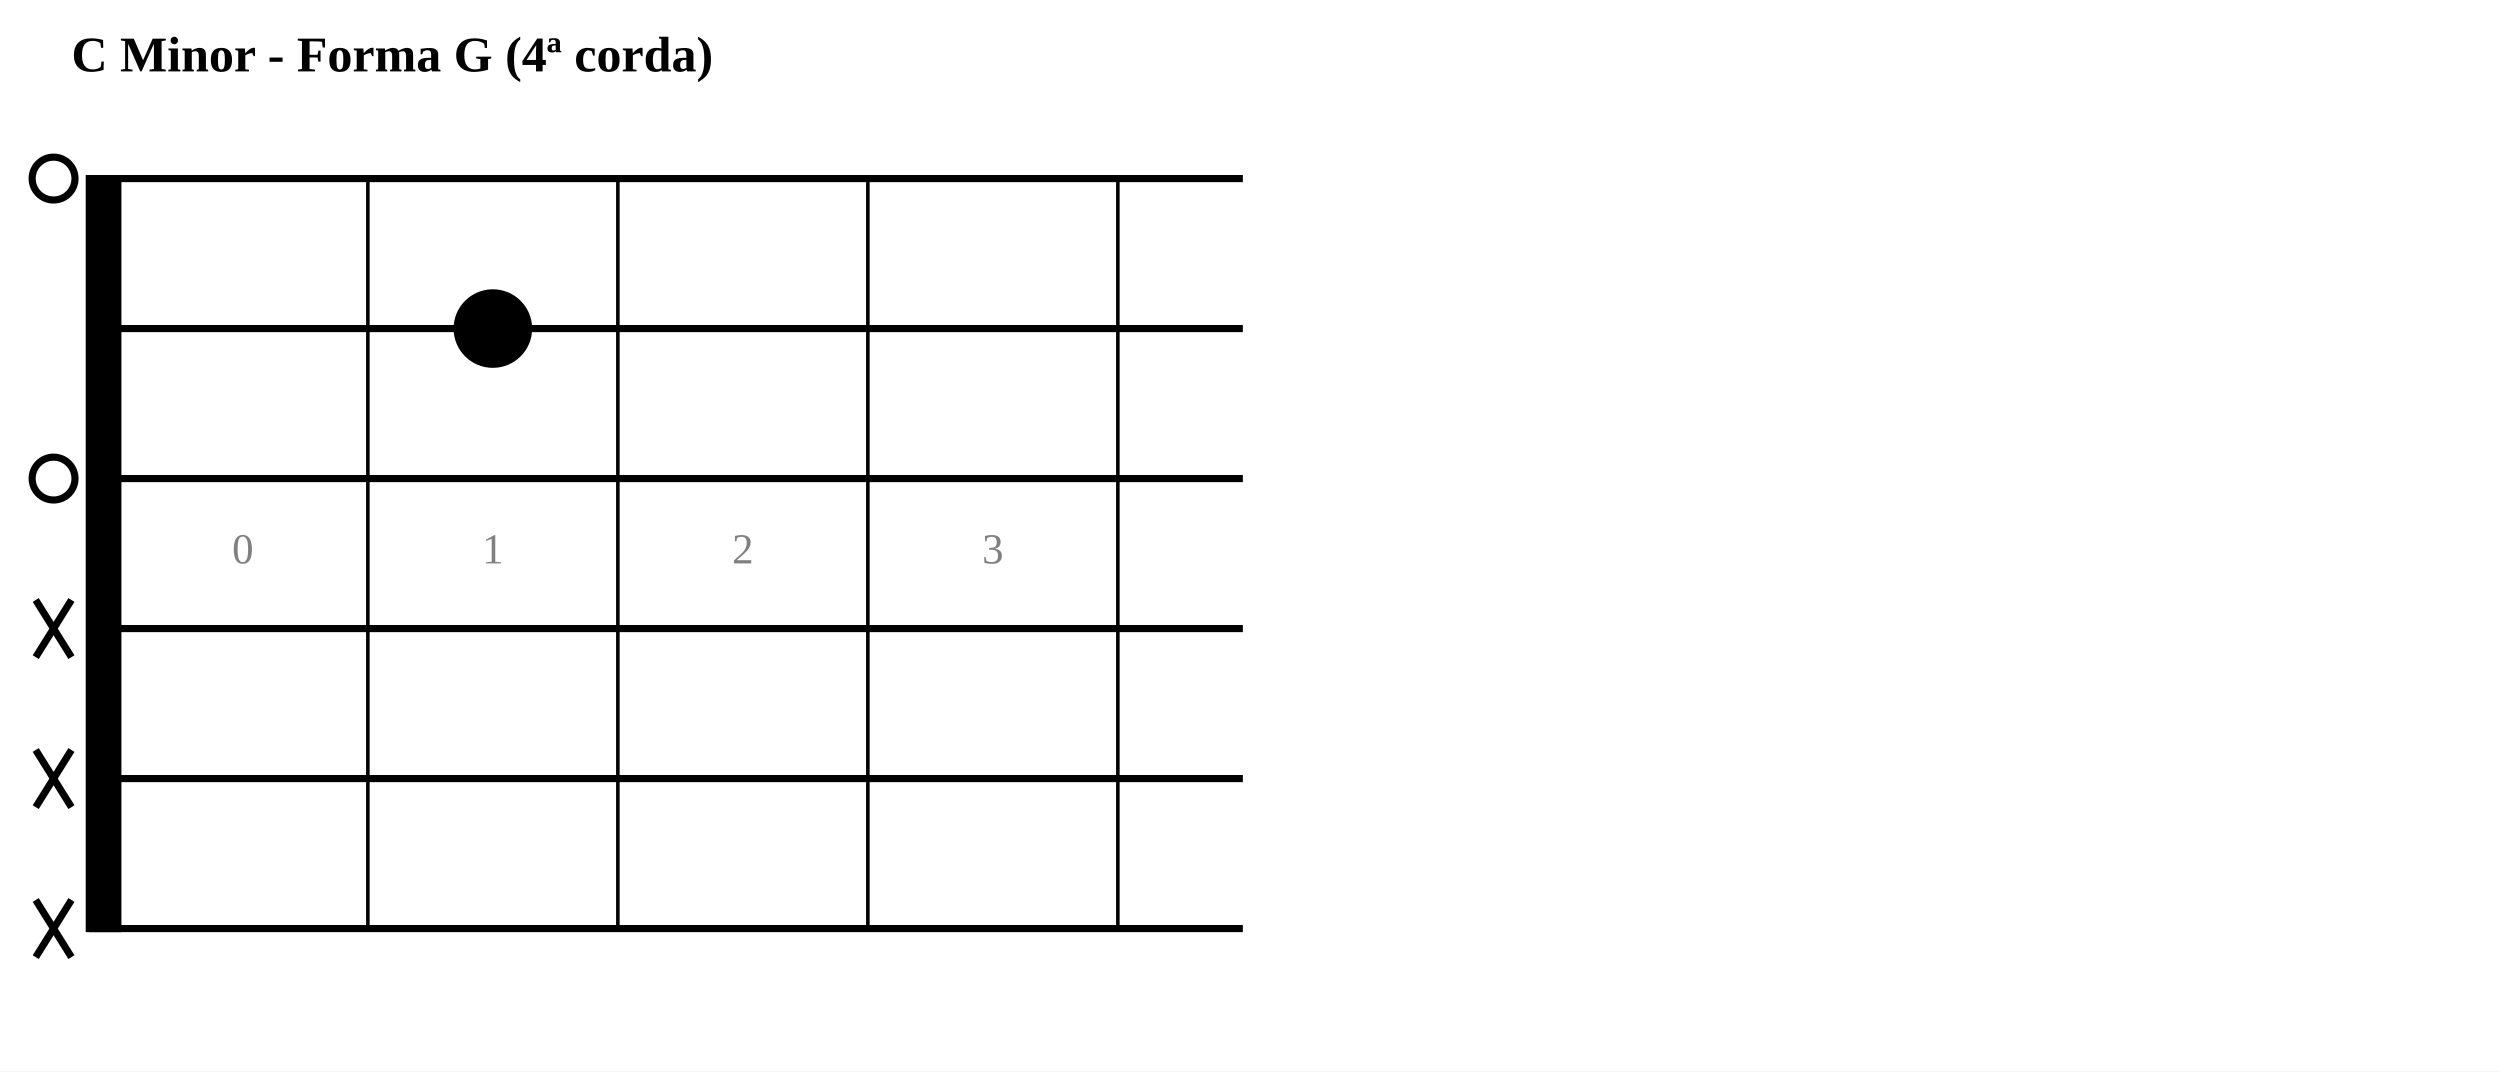
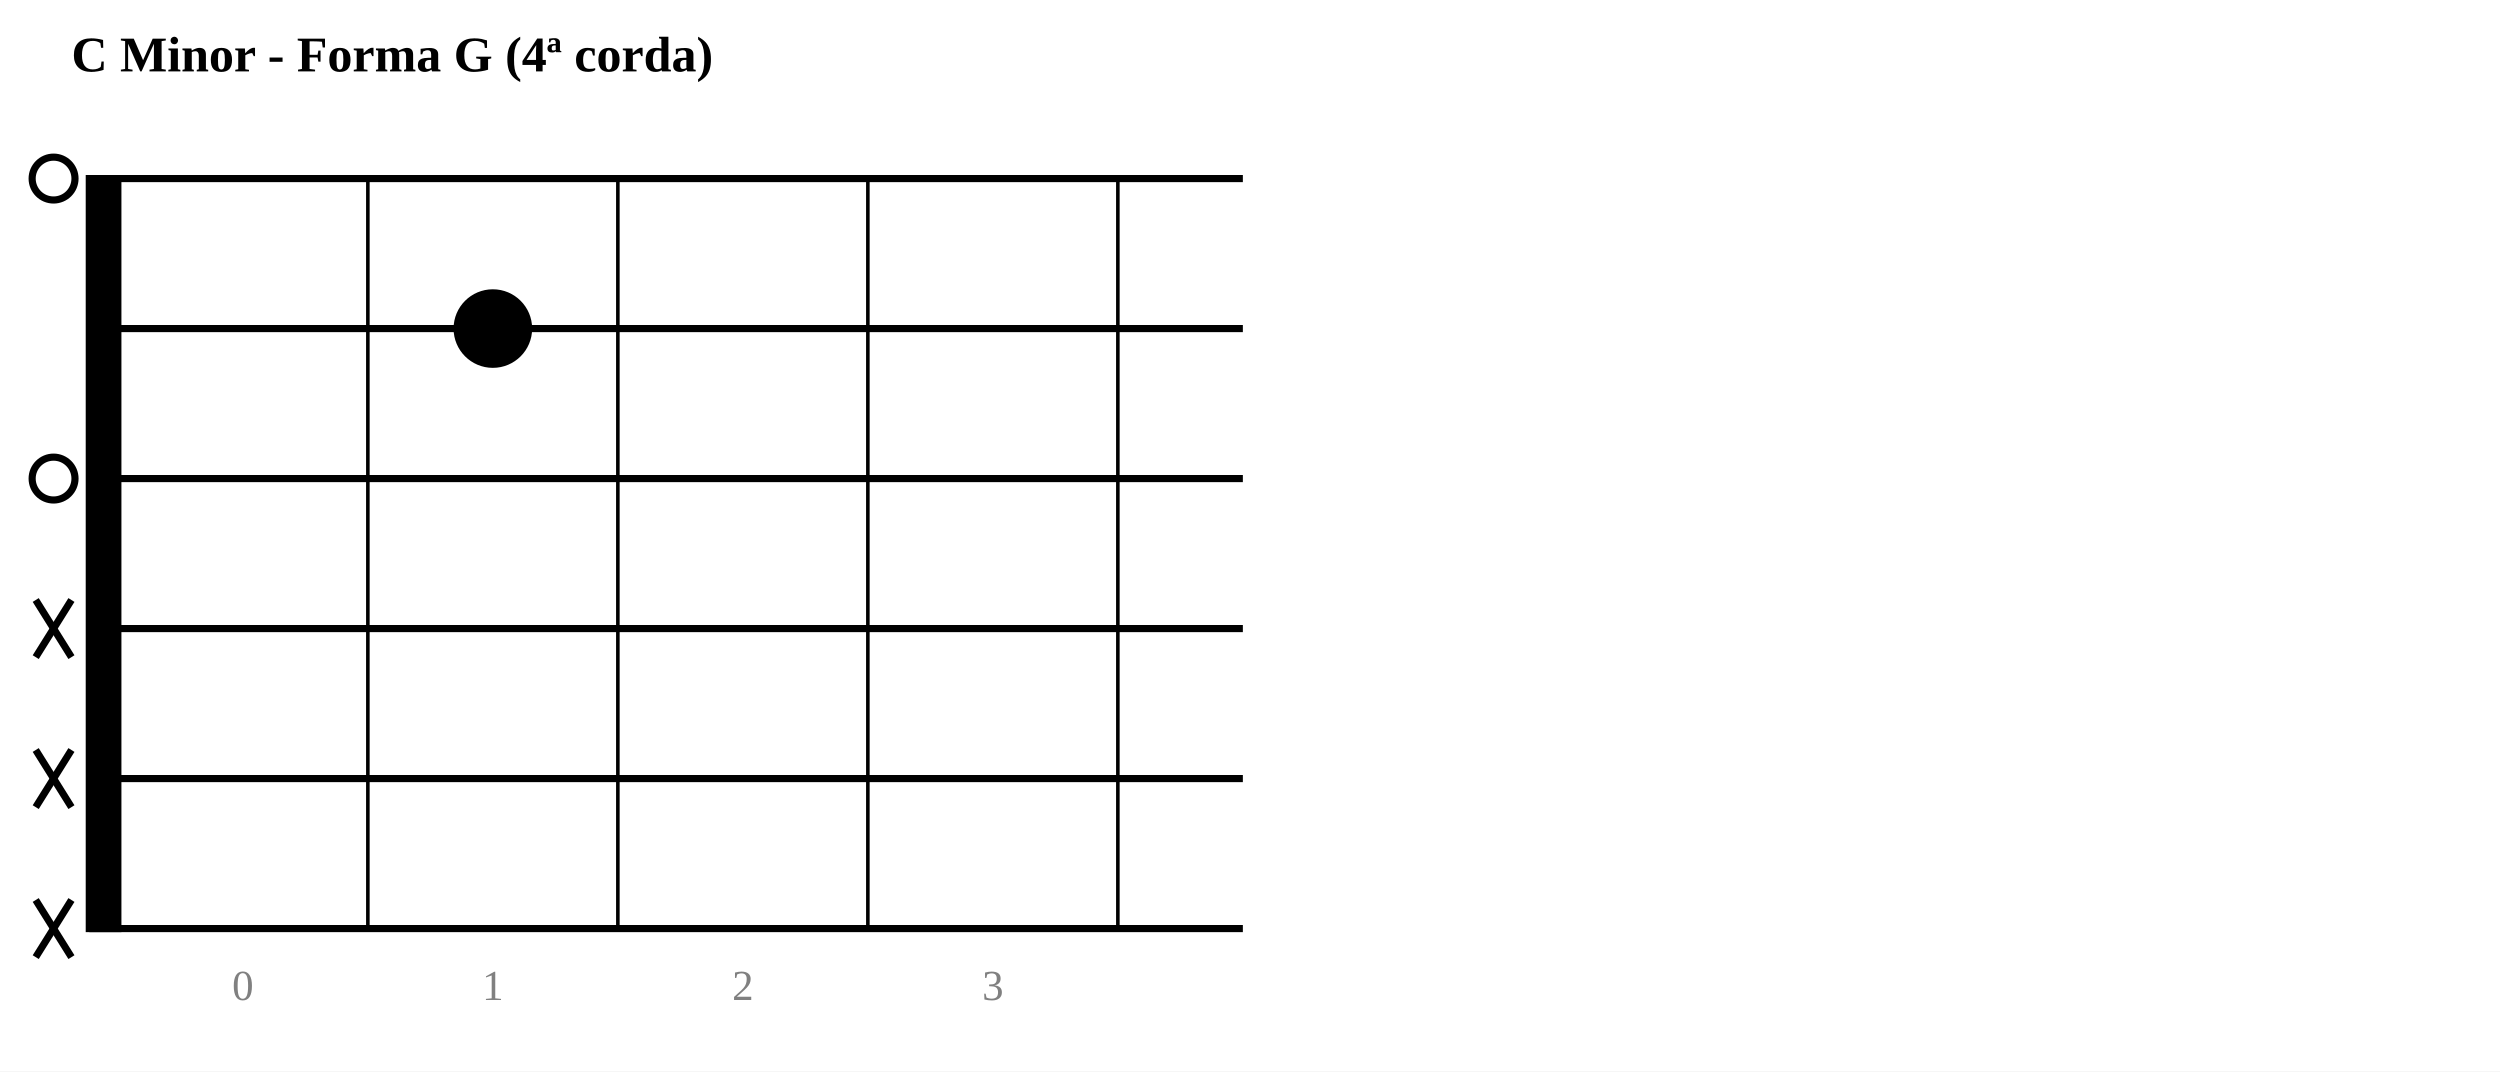
<svg xmlns="http://www.w3.org/2000/svg" width="700" height="300">
  <rect width="700" height="300" fill="white" />
  <text x="20" y="20" text-anchor="start" font-size="14" font-weight="bold">C Minor - Forma G (4ª corda)</text>
  <rect x="25" y="50" width="8" height="210.0" fill="black" stroke="black" stroke-width="2" />
  <line x1="25" y1="50.0" x2="348.0" y2="50.0" stroke="black" stroke-width="2" />
  <line x1="25" y1="92.0" x2="348.0" y2="92.0" stroke="black" stroke-width="2" />
  <line x1="25" y1="134.0" x2="348.0" y2="134.0" stroke="black" stroke-width="2" />
  <line x1="25" y1="176.0" x2="348.0" y2="176.0" stroke="black" stroke-width="2" />
  <line x1="25" y1="218.0" x2="348.0" y2="218.0" stroke="black" stroke-width="2" />
  <line x1="25" y1="260.0" x2="348.0" y2="260.0" stroke="black" stroke-width="2" />
  <line x1="103" y1="50" x2="103" y2="260.0" stroke="black" stroke-width="1" />
  <line x1="173" y1="50" x2="173" y2="260.0" stroke="black" stroke-width="1" />
  <line x1="243" y1="50" x2="243" y2="260.0" stroke="black" stroke-width="1" />
  <line x1="313" y1="50" x2="313" y2="260.0" stroke="black" stroke-width="1" />
-   <text x="68.0" y="155.0" text-anchor="middle" font-size="12" fill="gray" dominant-baseline="middle">0</text>
-   <text x="138.0" y="155.0" text-anchor="middle" font-size="12" fill="gray" dominant-baseline="middle">1</text>
-   <text x="208.0" y="155.0" text-anchor="middle" font-size="12" fill="gray" dominant-baseline="middle">2</text>
-   <text x="278.0" y="155.0" text-anchor="middle" font-size="12" fill="gray" dominant-baseline="middle">3</text>
+   <text x="68.0" y="280.0" text-anchor="middle" font-size="12" fill="gray">0</text>
+   <text x="138.0" y="280.0" text-anchor="middle" font-size="12" fill="gray">1</text>
+   <text x="208.0" y="280.0" text-anchor="middle" font-size="12" fill="gray">2</text>
+   <text x="278.0" y="280.0" text-anchor="middle" font-size="12" fill="gray">3</text>
  <circle cx="15" cy="50.0" r="6" fill="none" stroke="black" stroke-width="2" />
  <circle cx="138.0" cy="92.0" r="10" fill="black" stroke="black" stroke-width="2" />
  <circle cx="15" cy="134.0" r="6" fill="none" stroke="black" stroke-width="2" />
  <line x1="10" y1="168.0" x2="20" y2="184.0" stroke="black" stroke-width="2" />
  <line x1="20" y1="168.0" x2="10" y2="184.0" stroke="black" stroke-width="2" />
  <line x1="10" y1="210.0" x2="20" y2="226.0" stroke="black" stroke-width="2" />
  <line x1="20" y1="210.0" x2="10" y2="226.0" stroke="black" stroke-width="2" />
  <line x1="10" y1="252.0" x2="20" y2="268.0" stroke="black" stroke-width="2" />
  <line x1="20" y1="252.0" x2="10" y2="268.0" stroke="black" stroke-width="2" />
</svg>
